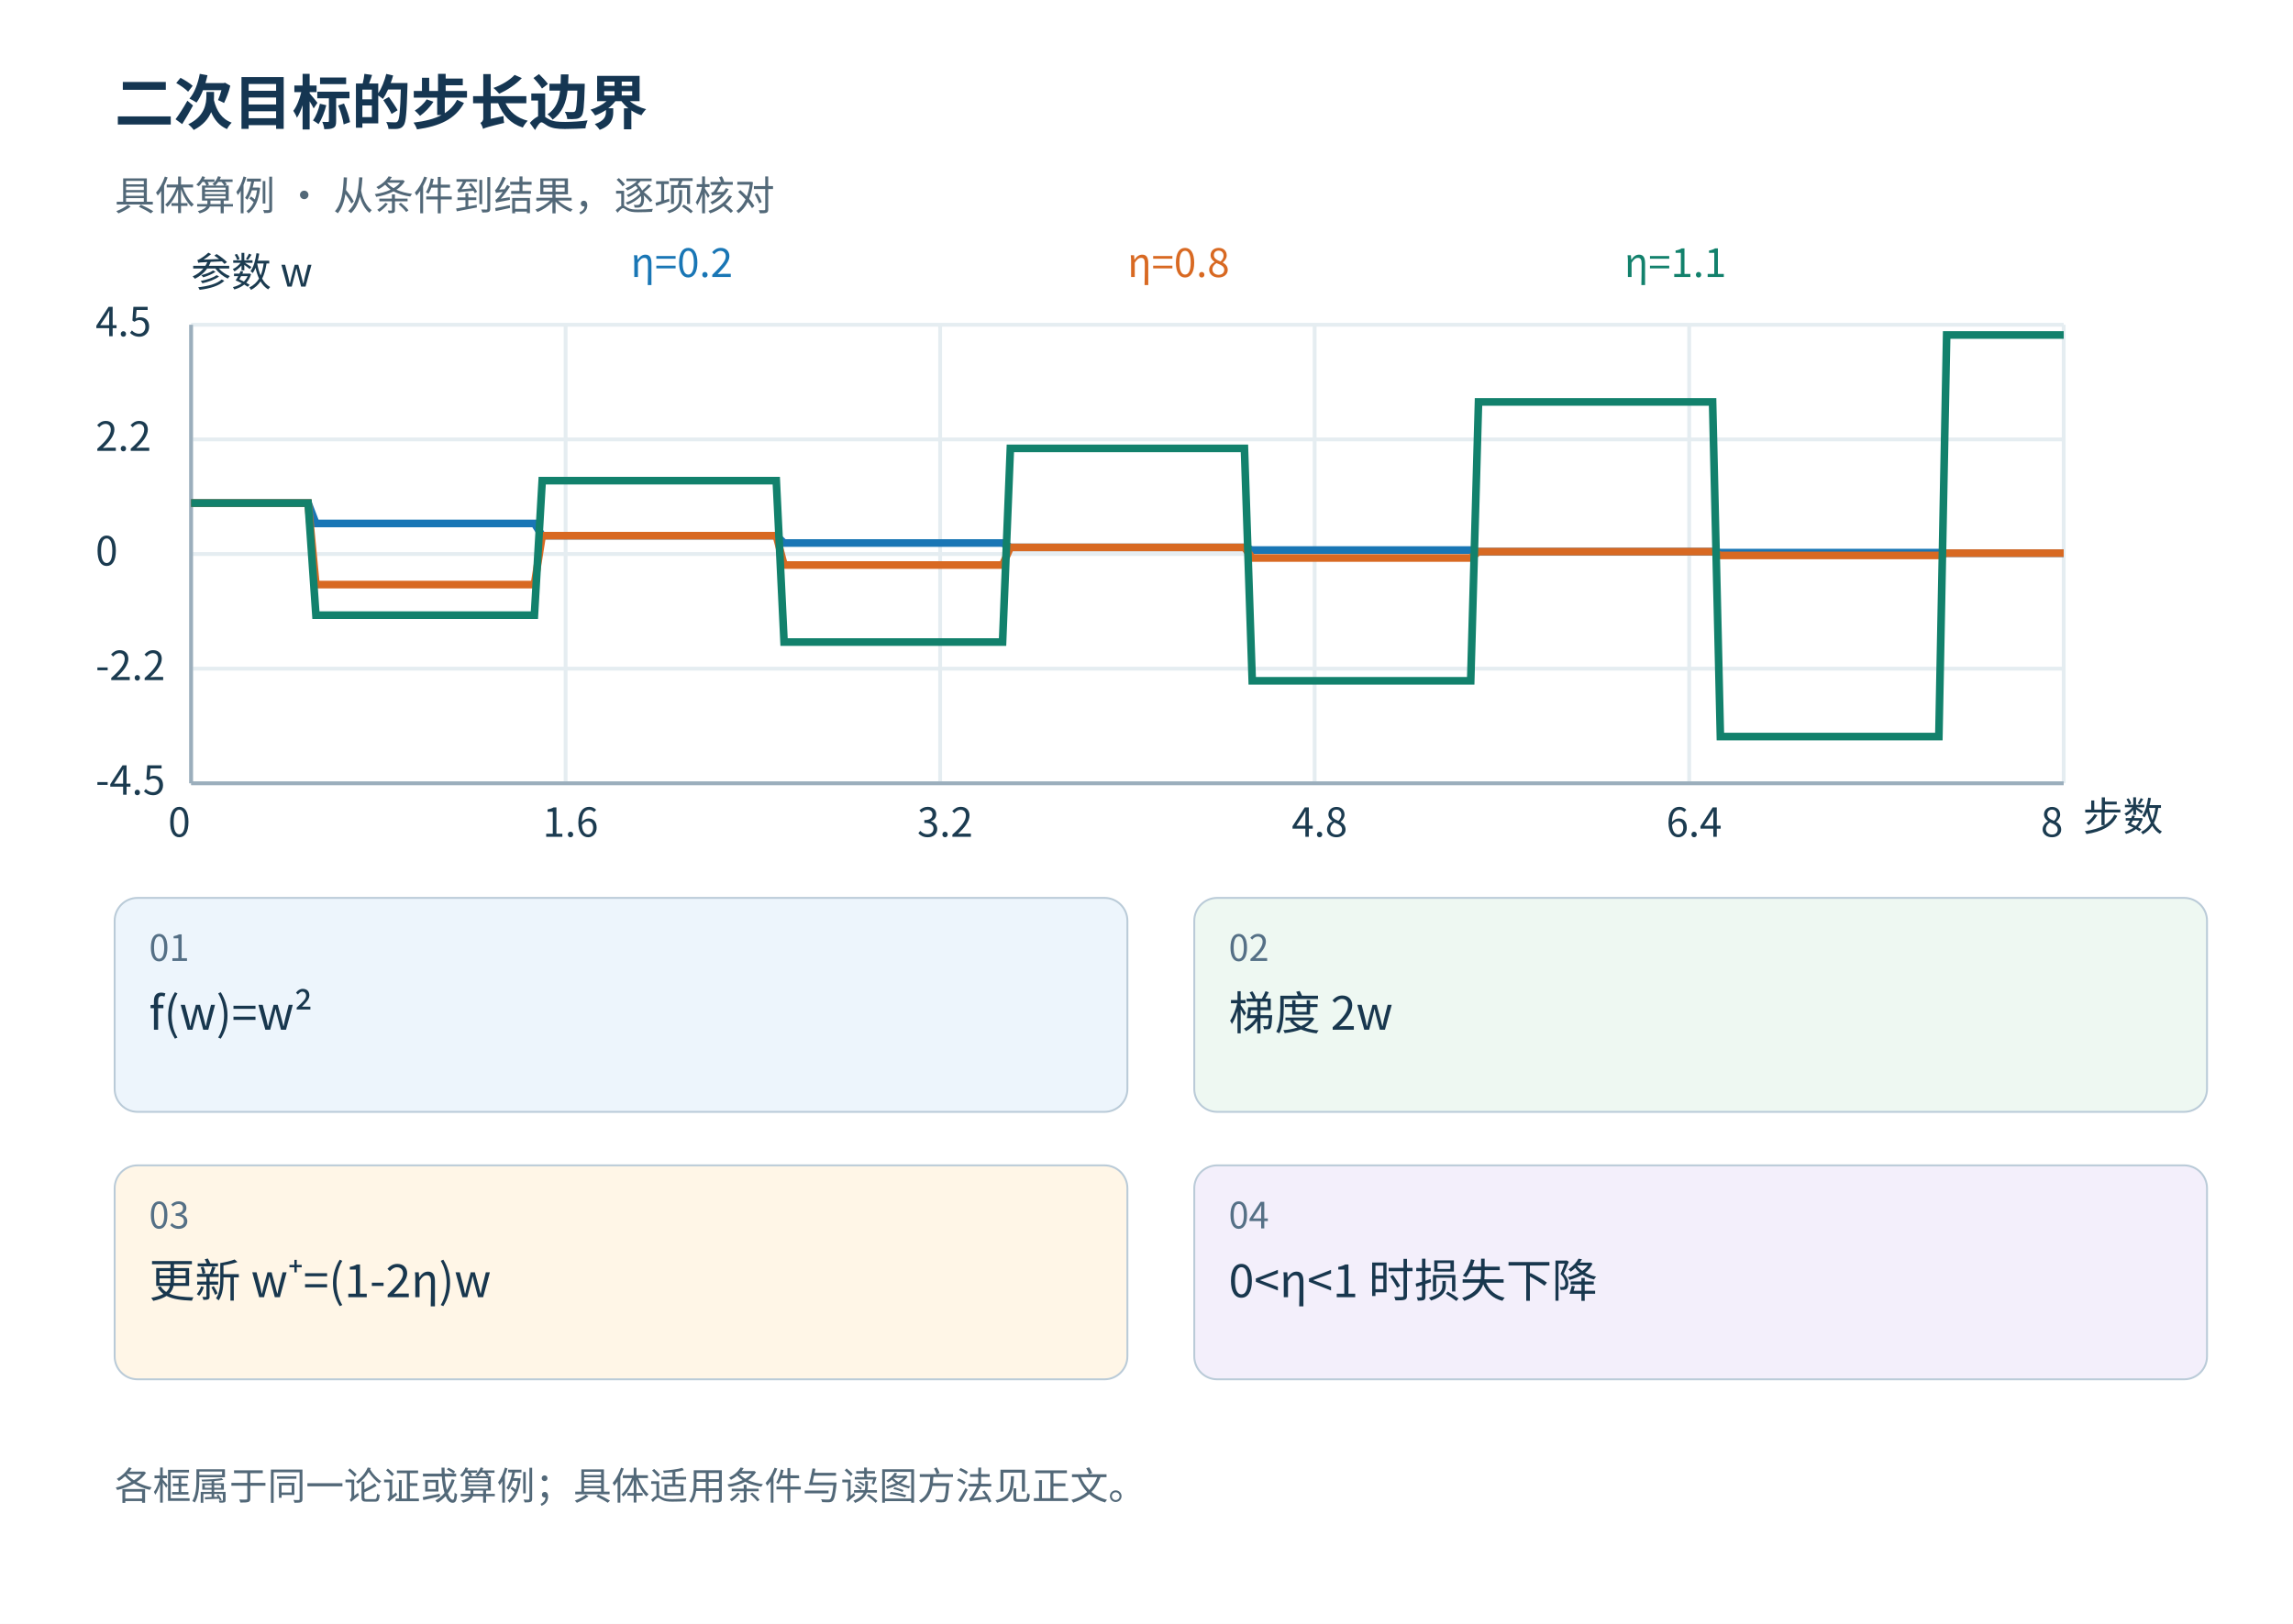
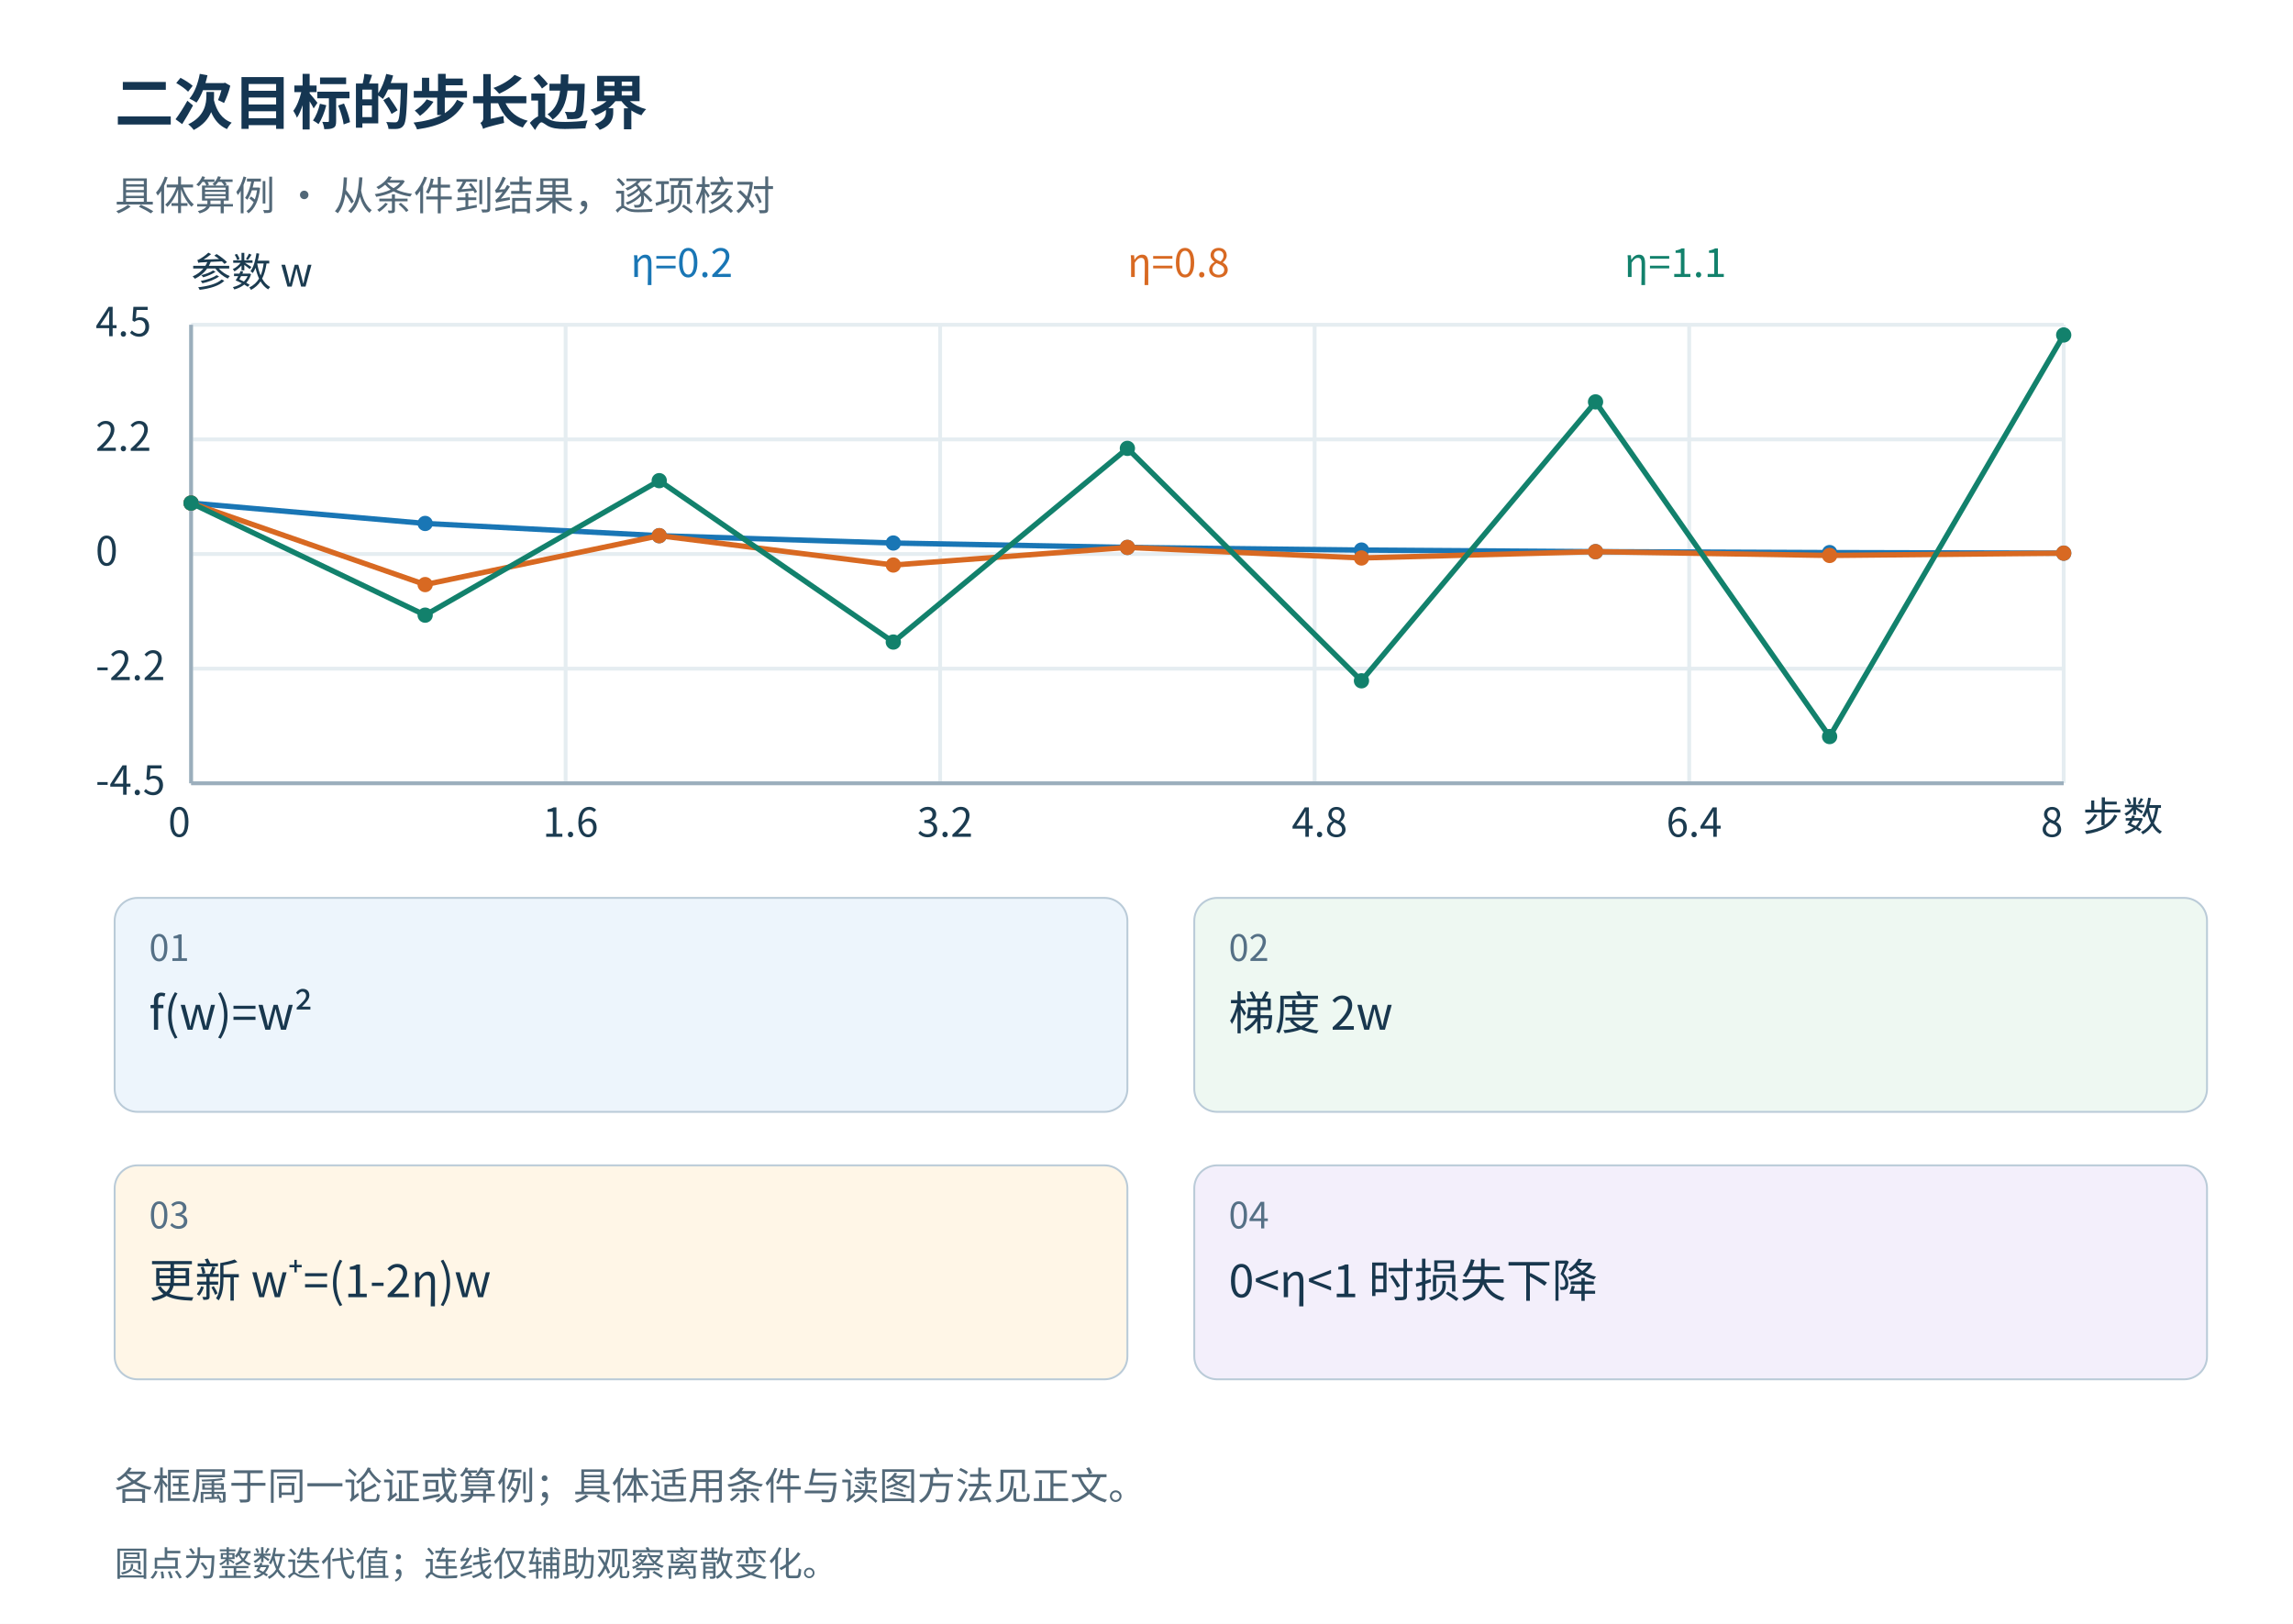
<svg xmlns="http://www.w3.org/2000/svg" width="1200" height="850" viewBox="0 0 1200 850" role="img">
  <rect width="1200" height="850" fill="#fff" />
  <g font-family="Microsoft YaHei, Noto Sans CJK SC, sans-serif">
    <text x="60" y="65" font-size="31" font-weight="bold" fill="#153652">二次目标的步长边界</text>
    <text x="60" y="110" font-size="21" fill="#526878">具体算例 · 从条件到结果，逐项核对</text>
    <rect x="60" y="470" width="530" height="112" rx="12" fill="#edf5fc" stroke="#bacbd8" />
    <text x="78" y="503" font-size="19" fill="#557086">01</text>
    <text x="78" y="539" font-size="24" fill="#18374e">f(w)=w²</text>
    <rect x="625" y="470" width="530" height="112" rx="12" fill="#eef8f2" stroke="#bacbd8" />
    <text x="643" y="503" font-size="19" fill="#557086">02</text>
    <text x="643" y="539" font-size="24" fill="#18374e">梯度 2w</text>
    <rect x="60" y="610" width="530" height="112" rx="12" fill="#fff6e7" stroke="#bacbd8" />
    <text x="78" y="643" font-size="19" fill="#557086">03</text>
    <text x="78" y="679" font-size="24" fill="#18374e">更新 w⁺=(1-2η)w</text>
    <rect x="625" y="610" width="530" height="112" rx="12" fill="#f3effb" stroke="#bacbd8" />
    <text x="643" y="643" font-size="19" fill="#557086">04</text>
    <text x="643" y="679" font-size="24" fill="#18374e">0&lt;η&lt;1 时损失下降</text>
    <text x="60" y="785" font-size="20" fill="#526878">各框属于同一论证或算例；具体适用条件与读图方法见正文。</text>
    <line x1="100.0" y1="170" x2="100.0" y2="410" stroke="#e5edf1" stroke-width="2" />
    <text x="88.0" y="438" fill="#1b3b50" font-size="21">0</text>
    <line x1="296.0" y1="170" x2="296.0" y2="410" stroke="#e5edf1" stroke-width="2" />
    <text x="284.0" y="438" fill="#1b3b50" font-size="21">1.6</text>
    <line x1="492.0" y1="170" x2="492.0" y2="410" stroke="#e5edf1" stroke-width="2" />
    <text x="480.0" y="438" fill="#1b3b50" font-size="21">3.2</text>
    <line x1="688.0" y1="170" x2="688.0" y2="410" stroke="#e5edf1" stroke-width="2" />
    <text x="676.0" y="438" fill="#1b3b50" font-size="21">4.8</text>
    <line x1="884.0" y1="170" x2="884.0" y2="410" stroke="#e5edf1" stroke-width="2" />
    <text x="872.0" y="438" fill="#1b3b50" font-size="21">6.4</text>
    <line x1="1080.0" y1="170" x2="1080.0" y2="410" stroke="#e5edf1" stroke-width="2" />
    <text x="1068.0" y="438" fill="#1b3b50" font-size="21">8</text>
    <line x1="100" y1="410.0" x2="1080" y2="410.0" stroke="#e5edf1" stroke-width="2" />
    <text x="50" y="416.0" fill="#1b3b50" font-size="21">-4.5</text>
    <line x1="100" y1="350.0" x2="1080" y2="350.0" stroke="#e5edf1" stroke-width="2" />
    <text x="50" y="356.0" fill="#1b3b50" font-size="21">-2.2</text>
    <line x1="100" y1="290.0" x2="1080" y2="290.0" stroke="#e5edf1" stroke-width="2" />
    <text x="50" y="296.0" fill="#1b3b50" font-size="21">0</text>
    <line x1="100" y1="230.0" x2="1080" y2="230.0" stroke="#e5edf1" stroke-width="2" />
    <text x="50" y="236.0" fill="#1b3b50" font-size="21">2.2</text>
    <line x1="100" y1="170.0" x2="1080" y2="170.0" stroke="#e5edf1" stroke-width="2" />
    <text x="50" y="176.0" fill="#1b3b50" font-size="21">4.5</text>
    <line x1="100" y1="410" x2="1080" y2="410" stroke="#9baebc" stroke-width="2" />
    <line x1="100" y1="170" x2="100" y2="410" stroke="#9baebc" stroke-width="2" />
    <text x="1090" y="435" fill="#1b3b50" font-size="21">步数</text>
    <text x="100" y="150" fill="#1b3b50" font-size="21">参数 w</text>
-     <polyline points="100.00,263.33 104.08,263.33 108.17,263.33 112.25,263.33 116.33,263.33 120.42,263.33 124.50,263.33 128.58,263.33 132.67,263.33 136.75,263.33 140.83,263.33 144.92,263.33 149.00,263.33 153.08,263.33 157.17,263.33 161.25,263.33 165.33,274.00 169.42,274.00 173.50,274.00 177.58,274.00 181.67,274.00 185.75,274.00 189.83,274.00 193.92,274.00 198.00,274.00 202.08,274.00 206.17,274.00 210.25,274.00 214.33,274.00 218.42,274.00 222.50,274.00 226.58,274.00 230.67,274.00 234.75,274.00 238.83,274.00 242.92,274.00 247.00,274.00 251.08,274.00 255.17,274.00 259.25,274.00 263.33,274.00 267.42,274.00 271.50,274.00 275.58,274.00 279.67,274.00 283.75,280.40 287.83,280.40 291.92,280.40 296.00,280.40 300.08,280.40 304.17,280.40 308.25,280.40 312.33,280.40 316.42,280.40 320.50,280.40 324.58,280.40 328.67,280.40 332.75,280.40 336.83,280.40 340.92,280.40 345.00,280.40 349.08,280.40 353.17,280.40 357.25,280.40 361.33,280.40 365.42,280.40 369.50,280.40 373.58,280.40 377.67,280.40 381.75,280.40 385.83,280.40 389.92,280.40 394.00,280.40 398.08,280.40 402.17,280.40 406.25,280.40 410.33,284.24 414.42,284.24 418.50,284.24 422.58,284.24 426.67,284.24 430.75,284.24 434.83,284.24 438.92,284.24 443.00,284.24 447.08,284.24 451.17,284.24 455.25,284.24 459.33,284.24 463.42,284.24 467.50,284.24 471.58,284.24 475.67,284.24 479.75,284.24 483.83,284.24 487.92,284.24 492.00,284.24 496.08,284.24 500.17,284.24 504.25,284.24 508.33,284.24 512.42,284.24 516.50,284.24 520.58,284.24 524.67,284.24 528.75,286.54 532.83,286.54 536.92,286.54 541.00,286.54 545.08,286.54 549.17,286.54 553.25,286.54 557.33,286.54 561.42,286.54 565.50,286.54 569.58,286.54 573.67,286.54 577.75,286.54 581.83,286.54 585.92,286.54 590.00,286.54 594.08,286.54 598.17,286.54 602.25,286.54 606.33,286.54 610.42,286.54 614.50,286.54 618.58,286.54 622.67,286.54 626.75,286.54 630.83,286.54 634.92,286.54 639.00,286.54 643.08,286.54 647.17,286.54 651.25,286.54 655.33,287.93 659.42,287.93 663.50,287.93 667.58,287.93 671.67,287.93 675.75,287.93 679.83,287.93 683.92,287.93 688.00,287.93 692.08,287.93 696.17,287.93 700.25,287.93 704.33,287.93 708.42,287.93 712.50,287.93 716.58,287.93 720.67,287.93 724.75,287.93 728.83,287.93 732.92,287.93 737.00,287.93 741.08,287.93 745.17,287.93 749.25,287.93 753.33,287.93 757.42,287.93 761.50,287.93 765.58,287.93 769.67,287.93 773.75,288.76 777.83,288.76 781.92,288.76 786.00,288.76 790.08,288.76 794.17,288.76 798.25,288.76 802.33,288.76 806.42,288.76 810.50,288.76 814.58,288.76 818.67,288.76 822.75,288.76 826.83,288.76 830.92,288.76 835.00,288.76 839.08,288.76 843.17,288.76 847.25,288.76 851.33,288.76 855.42,288.76 859.50,288.76 863.58,288.76 867.67,288.76 871.75,288.76 875.83,288.76 879.92,288.76 884.00,288.76 888.08,288.76 892.17,288.76 896.25,288.76 900.33,289.25 904.42,289.25 908.50,289.25 912.58,289.25 916.67,289.25 920.75,289.25 924.83,289.25 928.92,289.25 933.00,289.25 937.08,289.25 941.17,289.25 945.25,289.25 949.33,289.25 953.42,289.25 957.50,289.25 961.58,289.25 965.67,289.25 969.75,289.25 973.83,289.25 977.92,289.25 982.00,289.25 986.08,289.25 990.17,289.25 994.25,289.25 998.33,289.25 1002.42,289.25 1006.50,289.25 1010.58,289.25 1014.67,289.25 1018.75,289.55 1022.83,289.55 1026.92,289.55 1031.00,289.55 1035.08,289.55 1039.17,289.55 1043.25,289.55 1047.33,289.55 1051.42,289.55 1055.50,289.55 1059.58,289.55 1063.67,289.55 1067.75,289.55 1071.83,289.55 1075.92,289.55 1080.00,289.55" fill="none" stroke="#1976b5" stroke-width="4" />
+     <polyline points="100.00,263.33 222.50,274.00 345.00,280.40 467.50,284.24 590.00,286.54 712.50,287.93 835.00,288.76 957.50,289.25 1080.00,289.55" fill="none" stroke="#1976b5" stroke-width="2.8" />
+     <circle cx="100.00" cy="263.33" r="4" fill="#1976b5" />
+     <circle cx="222.50" cy="274.00" r="4" fill="#1976b5" />
+     <circle cx="345.00" cy="280.40" r="4" fill="#1976b5" />
+     <circle cx="467.50" cy="284.24" r="4" fill="#1976b5" />
+     <circle cx="590.00" cy="286.54" r="4" fill="#1976b5" />
+     <circle cx="712.50" cy="287.93" r="4" fill="#1976b5" />
+     <circle cx="835.00" cy="288.76" r="4" fill="#1976b5" />
+     <circle cx="957.50" cy="289.25" r="4" fill="#1976b5" />
+     <circle cx="1080.00" cy="289.55" r="4" fill="#1976b5" />
    <text x="330" y="145" fill="#1976b5" font-size="21">η=0.2</text>
-     <polyline points="100.00,263.33 104.08,263.33 108.17,263.33 112.25,263.33 116.33,263.33 120.42,263.33 124.50,263.33 128.58,263.33 132.67,263.33 136.75,263.33 140.83,263.33 144.92,263.33 149.00,263.33 153.08,263.33 157.17,263.33 161.25,263.33 165.33,306.00 169.42,306.00 173.50,306.00 177.58,306.00 181.67,306.00 185.75,306.00 189.83,306.00 193.92,306.00 198.00,306.00 202.08,306.00 206.17,306.00 210.25,306.00 214.33,306.00 218.42,306.00 222.50,306.00 226.58,306.00 230.67,306.00 234.75,306.00 238.83,306.00 242.92,306.00 247.00,306.00 251.08,306.00 255.17,306.00 259.25,306.00 263.33,306.00 267.42,306.00 271.50,306.00 275.58,306.00 279.67,306.00 283.75,280.40 287.83,280.40 291.92,280.40 296.00,280.40 300.08,280.40 304.17,280.40 308.25,280.40 312.33,280.40 316.42,280.40 320.50,280.40 324.58,280.40 328.67,280.40 332.75,280.40 336.83,280.40 340.92,280.40 345.00,280.40 349.08,280.40 353.17,280.40 357.25,280.40 361.33,280.40 365.42,280.40 369.50,280.40 373.58,280.40 377.67,280.40 381.75,280.40 385.83,280.40 389.92,280.40 394.00,280.40 398.08,280.40 402.17,280.40 406.25,280.40 410.33,295.76 414.42,295.76 418.50,295.76 422.58,295.76 426.67,295.76 430.75,295.76 434.83,295.76 438.92,295.76 443.00,295.76 447.08,295.76 451.17,295.76 455.25,295.76 459.33,295.76 463.42,295.76 467.50,295.76 471.58,295.76 475.67,295.76 479.75,295.76 483.83,295.76 487.92,295.76 492.00,295.76 496.08,295.76 500.17,295.76 504.25,295.76 508.33,295.76 512.42,295.76 516.50,295.76 520.58,295.76 524.67,295.76 528.75,286.54 532.83,286.54 536.92,286.54 541.00,286.54 545.08,286.54 549.17,286.54 553.25,286.54 557.33,286.54 561.42,286.54 565.50,286.54 569.58,286.54 573.67,286.54 577.75,286.54 581.83,286.54 585.92,286.54 590.00,286.54 594.08,286.54 598.17,286.54 602.25,286.54 606.33,286.54 610.42,286.54 614.50,286.54 618.58,286.54 622.67,286.54 626.75,286.54 630.83,286.54 634.92,286.54 639.00,286.54 643.08,286.54 647.17,286.54 651.25,286.54 655.33,292.07 659.42,292.07 663.50,292.07 667.58,292.07 671.67,292.07 675.75,292.07 679.83,292.07 683.92,292.07 688.00,292.07 692.08,292.07 696.17,292.07 700.25,292.07 704.33,292.07 708.42,292.07 712.50,292.07 716.58,292.07 720.67,292.07 724.75,292.07 728.83,292.07 732.92,292.07 737.00,292.07 741.08,292.07 745.17,292.07 749.25,292.07 753.33,292.07 757.42,292.07 761.50,292.07 765.58,292.07 769.67,292.07 773.75,288.76 777.83,288.76 781.92,288.76 786.00,288.76 790.08,288.76 794.17,288.76 798.25,288.76 802.33,288.76 806.42,288.76 810.50,288.76 814.58,288.76 818.67,288.76 822.75,288.76 826.83,288.76 830.92,288.76 835.00,288.76 839.08,288.76 843.17,288.76 847.25,288.76 851.33,288.76 855.42,288.76 859.50,288.76 863.58,288.76 867.67,288.76 871.75,288.76 875.83,288.76 879.92,288.76 884.00,288.76 888.08,288.76 892.17,288.76 896.25,288.76 900.33,290.75 904.42,290.75 908.50,290.75 912.58,290.75 916.67,290.75 920.75,290.75 924.83,290.75 928.92,290.75 933.00,290.75 937.08,290.75 941.17,290.75 945.25,290.75 949.33,290.75 953.42,290.75 957.50,290.75 961.58,290.75 965.67,290.75 969.75,290.75 973.83,290.75 977.92,290.75 982.00,290.75 986.08,290.75 990.17,290.75 994.25,290.75 998.33,290.75 1002.42,290.75 1006.50,290.75 1010.58,290.75 1014.67,290.75 1018.75,289.55 1022.83,289.55 1026.92,289.55 1031.00,289.55 1035.08,289.55 1039.17,289.55 1043.25,289.55 1047.33,289.55 1051.42,289.55 1055.50,289.55 1059.58,289.55 1063.67,289.55 1067.75,289.55 1071.83,289.55 1075.92,289.55 1080.00,289.55" fill="none" stroke="#d86922" stroke-width="4" />
+     <polyline points="100.00,263.33 222.50,306.00 345.00,280.40 467.50,295.76 590.00,286.54 712.50,292.07 835.00,288.76 957.50,290.75 1080.00,289.55" fill="none" stroke="#d86922" stroke-width="2.8" />
+     <circle cx="100.00" cy="263.33" r="4" fill="#d86922" />
+     <circle cx="222.50" cy="306.00" r="4" fill="#d86922" />
+     <circle cx="345.00" cy="280.40" r="4" fill="#d86922" />
+     <circle cx="467.50" cy="295.76" r="4" fill="#d86922" />
+     <circle cx="590.00" cy="286.54" r="4" fill="#d86922" />
+     <circle cx="712.50" cy="292.07" r="4" fill="#d86922" />
+     <circle cx="835.00" cy="288.76" r="4" fill="#d86922" />
+     <circle cx="957.50" cy="290.75" r="4" fill="#d86922" />
+     <circle cx="1080.00" cy="289.55" r="4" fill="#d86922" />
    <text x="590" y="145" fill="#d86922" font-size="21">η=0.8</text>
-     <polyline points="100.00,263.33 104.08,263.33 108.17,263.33 112.25,263.33 116.33,263.33 120.42,263.33 124.50,263.33 128.58,263.33 132.67,263.33 136.75,263.33 140.83,263.33 144.92,263.33 149.00,263.33 153.08,263.33 157.17,263.33 161.25,263.33 165.33,322.00 169.42,322.00 173.50,322.00 177.58,322.00 181.67,322.00 185.75,322.00 189.83,322.00 193.92,322.00 198.00,322.00 202.08,322.00 206.17,322.00 210.25,322.00 214.33,322.00 218.42,322.00 222.50,322.00 226.58,322.00 230.67,322.00 234.75,322.00 238.83,322.00 242.92,322.00 247.00,322.00 251.08,322.00 255.17,322.00 259.25,322.00 263.33,322.00 267.42,322.00 271.50,322.00 275.58,322.00 279.67,322.00 283.75,251.60 287.83,251.60 291.92,251.60 296.00,251.60 300.08,251.60 304.17,251.60 308.25,251.60 312.33,251.60 316.42,251.60 320.50,251.60 324.58,251.60 328.67,251.60 332.75,251.60 336.83,251.60 340.92,251.60 345.00,251.60 349.08,251.60 353.17,251.60 357.25,251.60 361.33,251.60 365.42,251.60 369.50,251.60 373.58,251.60 377.67,251.60 381.75,251.60 385.83,251.60 389.92,251.60 394.00,251.60 398.08,251.60 402.17,251.60 406.25,251.60 410.33,336.08 414.42,336.08 418.50,336.08 422.58,336.08 426.67,336.08 430.75,336.08 434.83,336.08 438.92,336.08 443.00,336.08 447.08,336.08 451.17,336.08 455.25,336.08 459.33,336.08 463.42,336.08 467.50,336.08 471.58,336.08 475.67,336.08 479.75,336.08 483.83,336.08 487.92,336.08 492.00,336.08 496.08,336.08 500.17,336.08 504.25,336.08 508.33,336.08 512.42,336.08 516.50,336.08 520.58,336.08 524.67,336.08 528.75,234.70 532.83,234.70 536.92,234.70 541.00,234.70 545.08,234.70 549.17,234.70 553.25,234.70 557.33,234.70 561.42,234.70 565.50,234.70 569.58,234.70 573.67,234.70 577.75,234.70 581.83,234.70 585.92,234.70 590.00,234.70 594.08,234.70 598.17,234.70 602.25,234.70 606.33,234.70 610.42,234.70 614.50,234.70 618.58,234.70 622.67,234.70 626.75,234.70 630.83,234.70 634.92,234.70 639.00,234.70 643.08,234.70 647.17,234.70 651.25,234.70 655.33,356.36 659.42,356.36 663.50,356.36 667.58,356.36 671.67,356.36 675.75,356.36 679.83,356.36 683.92,356.36 688.00,356.36 692.08,356.36 696.17,356.36 700.25,356.36 704.33,356.36 708.42,356.36 712.50,356.36 716.58,356.36 720.67,356.36 724.75,356.36 728.83,356.36 732.92,356.36 737.00,356.36 741.08,356.36 745.17,356.36 749.25,356.36 753.33,356.36 757.42,356.36 761.50,356.36 765.58,356.36 769.67,356.36 773.75,210.37 777.83,210.37 781.92,210.37 786.00,210.37 790.08,210.37 794.17,210.37 798.25,210.37 802.33,210.37 806.42,210.37 810.50,210.37 814.58,210.37 818.67,210.37 822.75,210.37 826.83,210.37 830.92,210.37 835.00,210.37 839.08,210.37 843.17,210.37 847.25,210.37 851.33,210.37 855.42,210.37 859.50,210.37 863.58,210.37 867.67,210.37 871.75,210.37 875.83,210.37 879.92,210.37 884.00,210.37 888.08,210.37 892.17,210.37 896.25,210.37 900.33,385.55 904.42,385.55 908.50,385.55 912.58,385.55 916.67,385.55 920.75,385.55 924.83,385.55 928.92,385.55 933.00,385.55 937.08,385.55 941.17,385.55 945.25,385.55 949.33,385.55 953.42,385.55 957.50,385.55 961.58,385.55 965.67,385.55 969.75,385.55 973.83,385.55 977.92,385.55 982.00,385.55 986.08,385.55 990.17,385.55 994.25,385.55 998.33,385.55 1002.42,385.55 1006.50,385.55 1010.58,385.55 1014.67,385.55 1018.75,175.34 1022.83,175.34 1026.92,175.34 1031.00,175.34 1035.08,175.34 1039.17,175.34 1043.25,175.34 1047.33,175.34 1051.42,175.34 1055.50,175.34 1059.58,175.34 1063.67,175.34 1067.75,175.34 1071.83,175.34 1075.92,175.34 1080.00,175.34" fill="none" stroke="#12816c" stroke-width="4" />
+     <polyline points="100.00,263.33 222.50,322.00 345.00,251.60 467.50,336.08 590.00,234.70 712.50,356.36 835.00,210.37 957.50,385.55 1080.00,175.34" fill="none" stroke="#12816c" stroke-width="2.8" />
+     <circle cx="100.00" cy="263.33" r="4" fill="#12816c" />
+     <circle cx="222.50" cy="322.00" r="4" fill="#12816c" />
+     <circle cx="345.00" cy="251.60" r="4" fill="#12816c" />
+     <circle cx="467.50" cy="336.08" r="4" fill="#12816c" />
+     <circle cx="590.00" cy="234.70" r="4" fill="#12816c" />
+     <circle cx="712.50" cy="356.36" r="4" fill="#12816c" />
+     <circle cx="835.00" cy="210.37" r="4" fill="#12816c" />
+     <circle cx="957.50" cy="385.55" r="4" fill="#12816c" />
+     <circle cx="1080.00" cy="175.34" r="4" fill="#12816c" />
    <text x="850" y="145" fill="#12816c" font-size="21">η=1.1</text>
+     <text x="60" y="825" font-size="18" fill="#516a7a">圆点为整数迭代值；连线仅辅助观察离散变化。</text>
  </g>
</svg>
